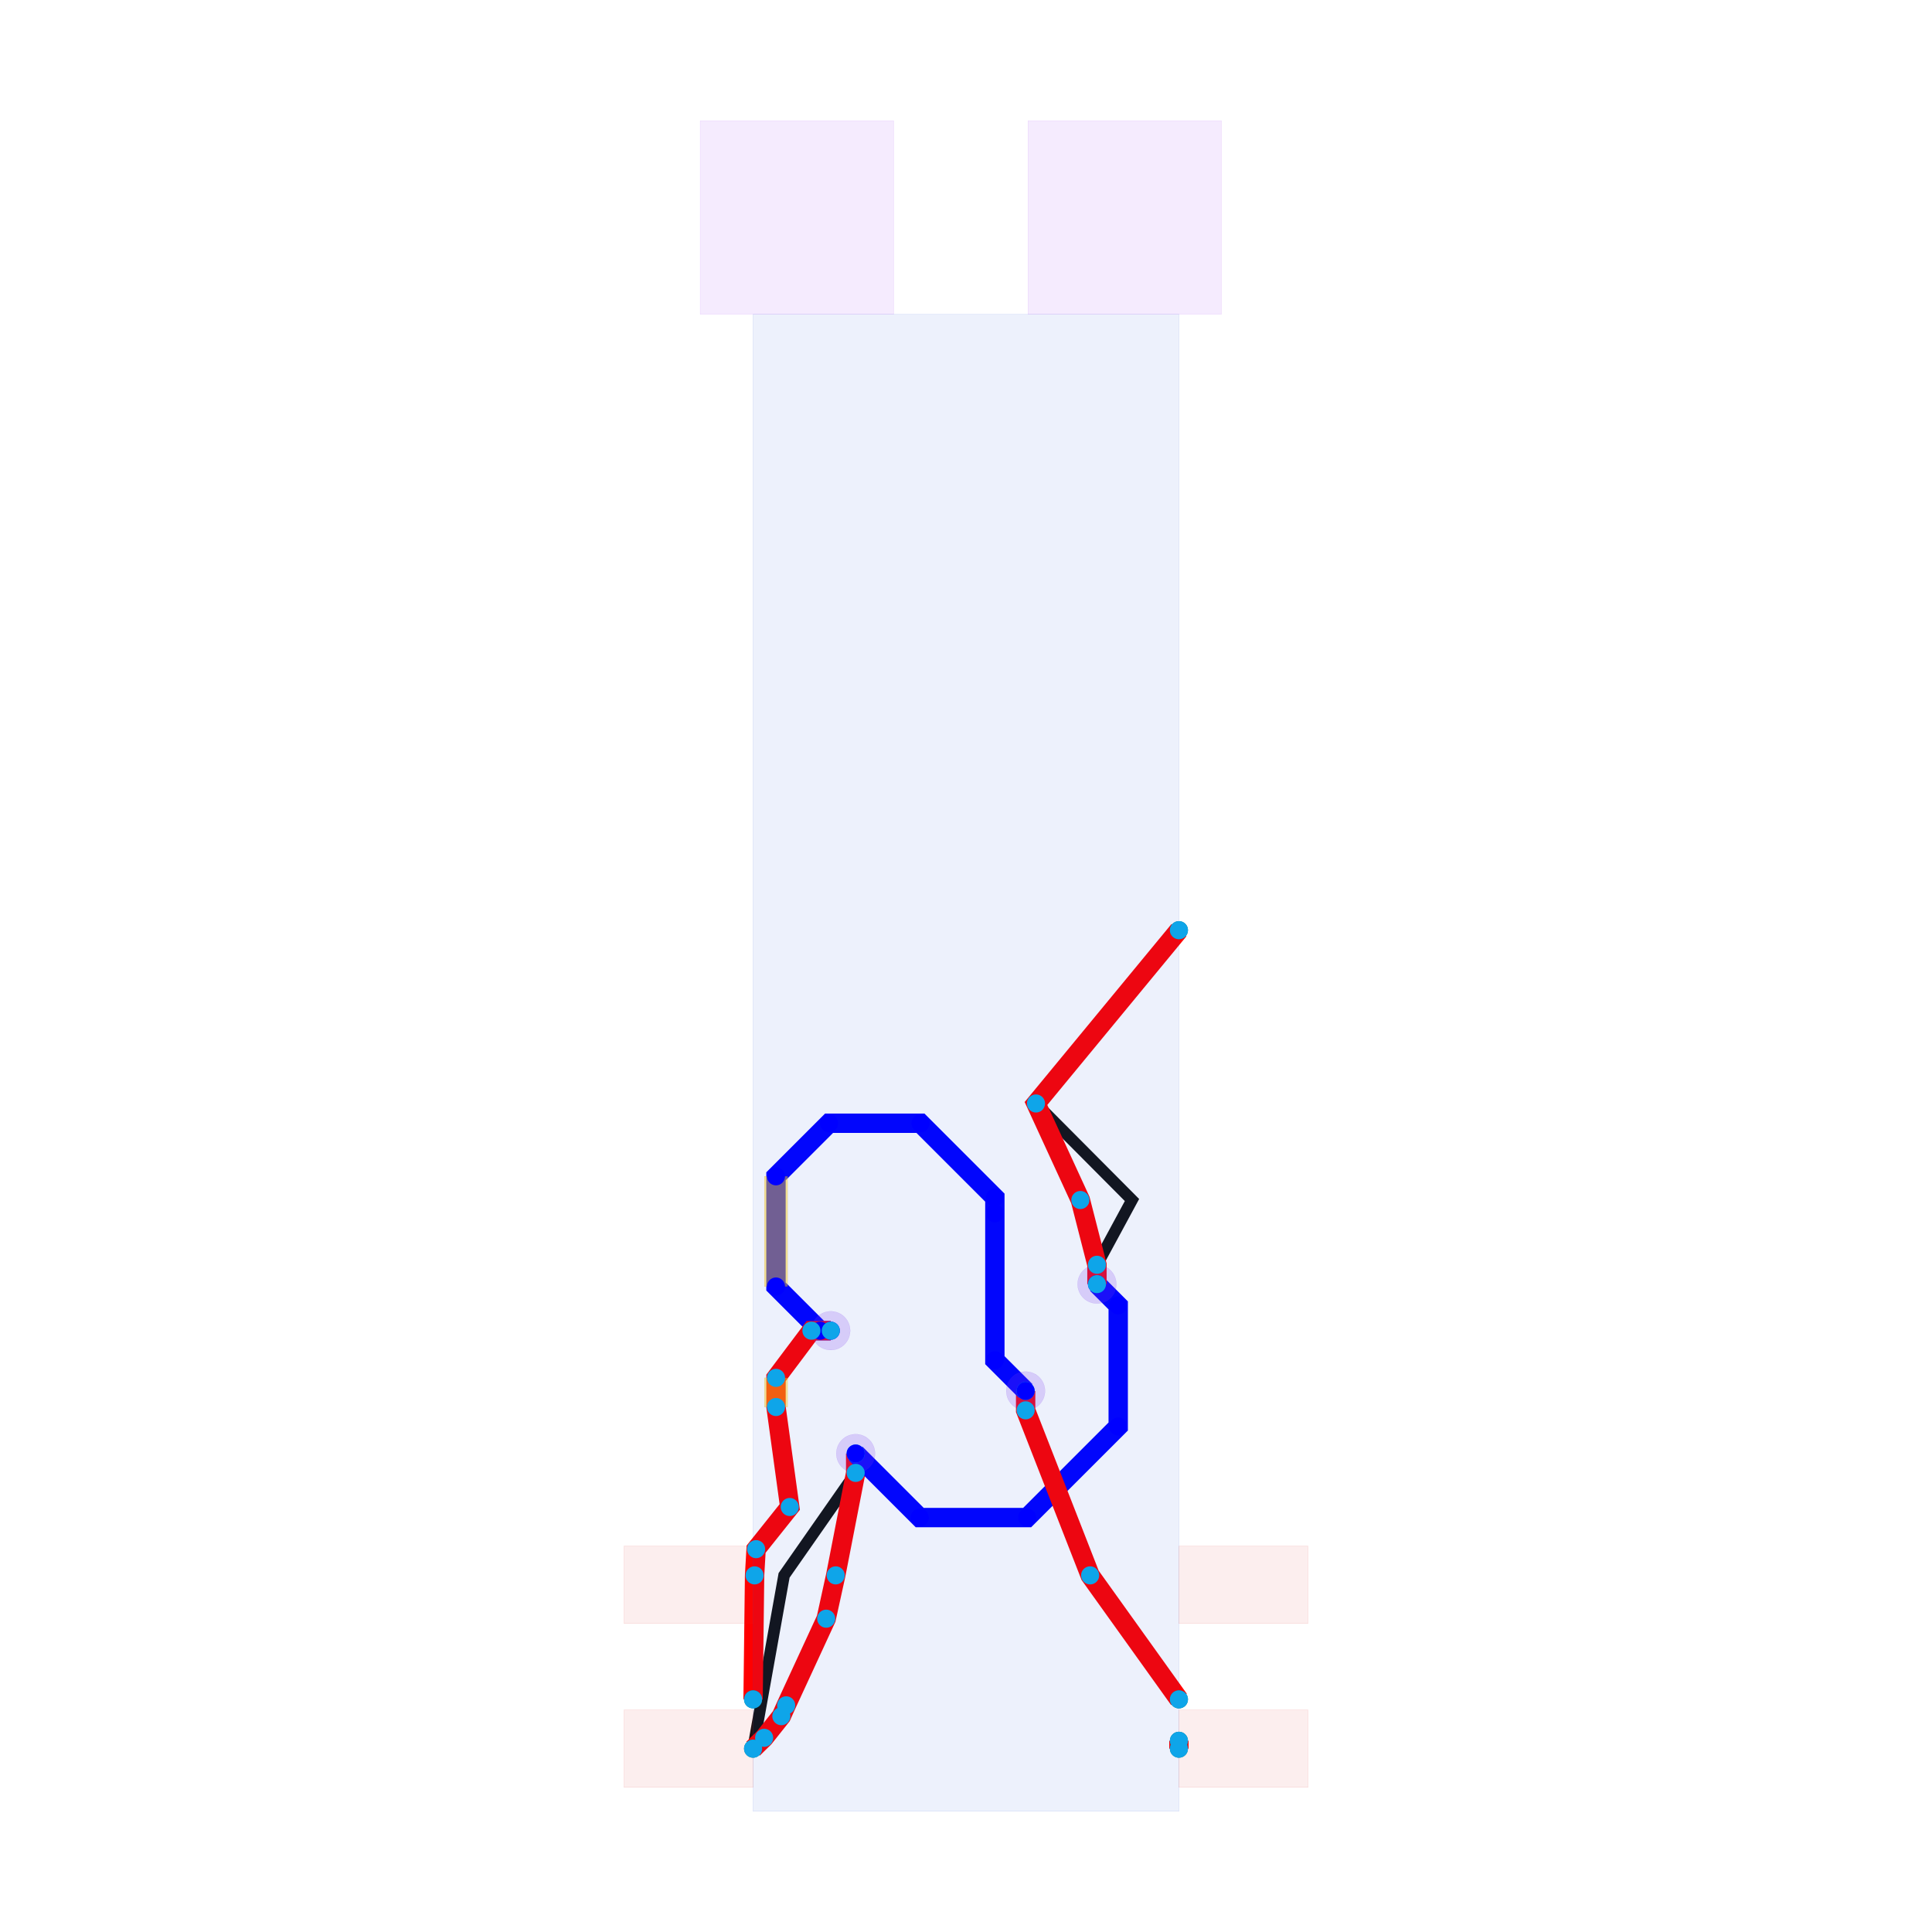
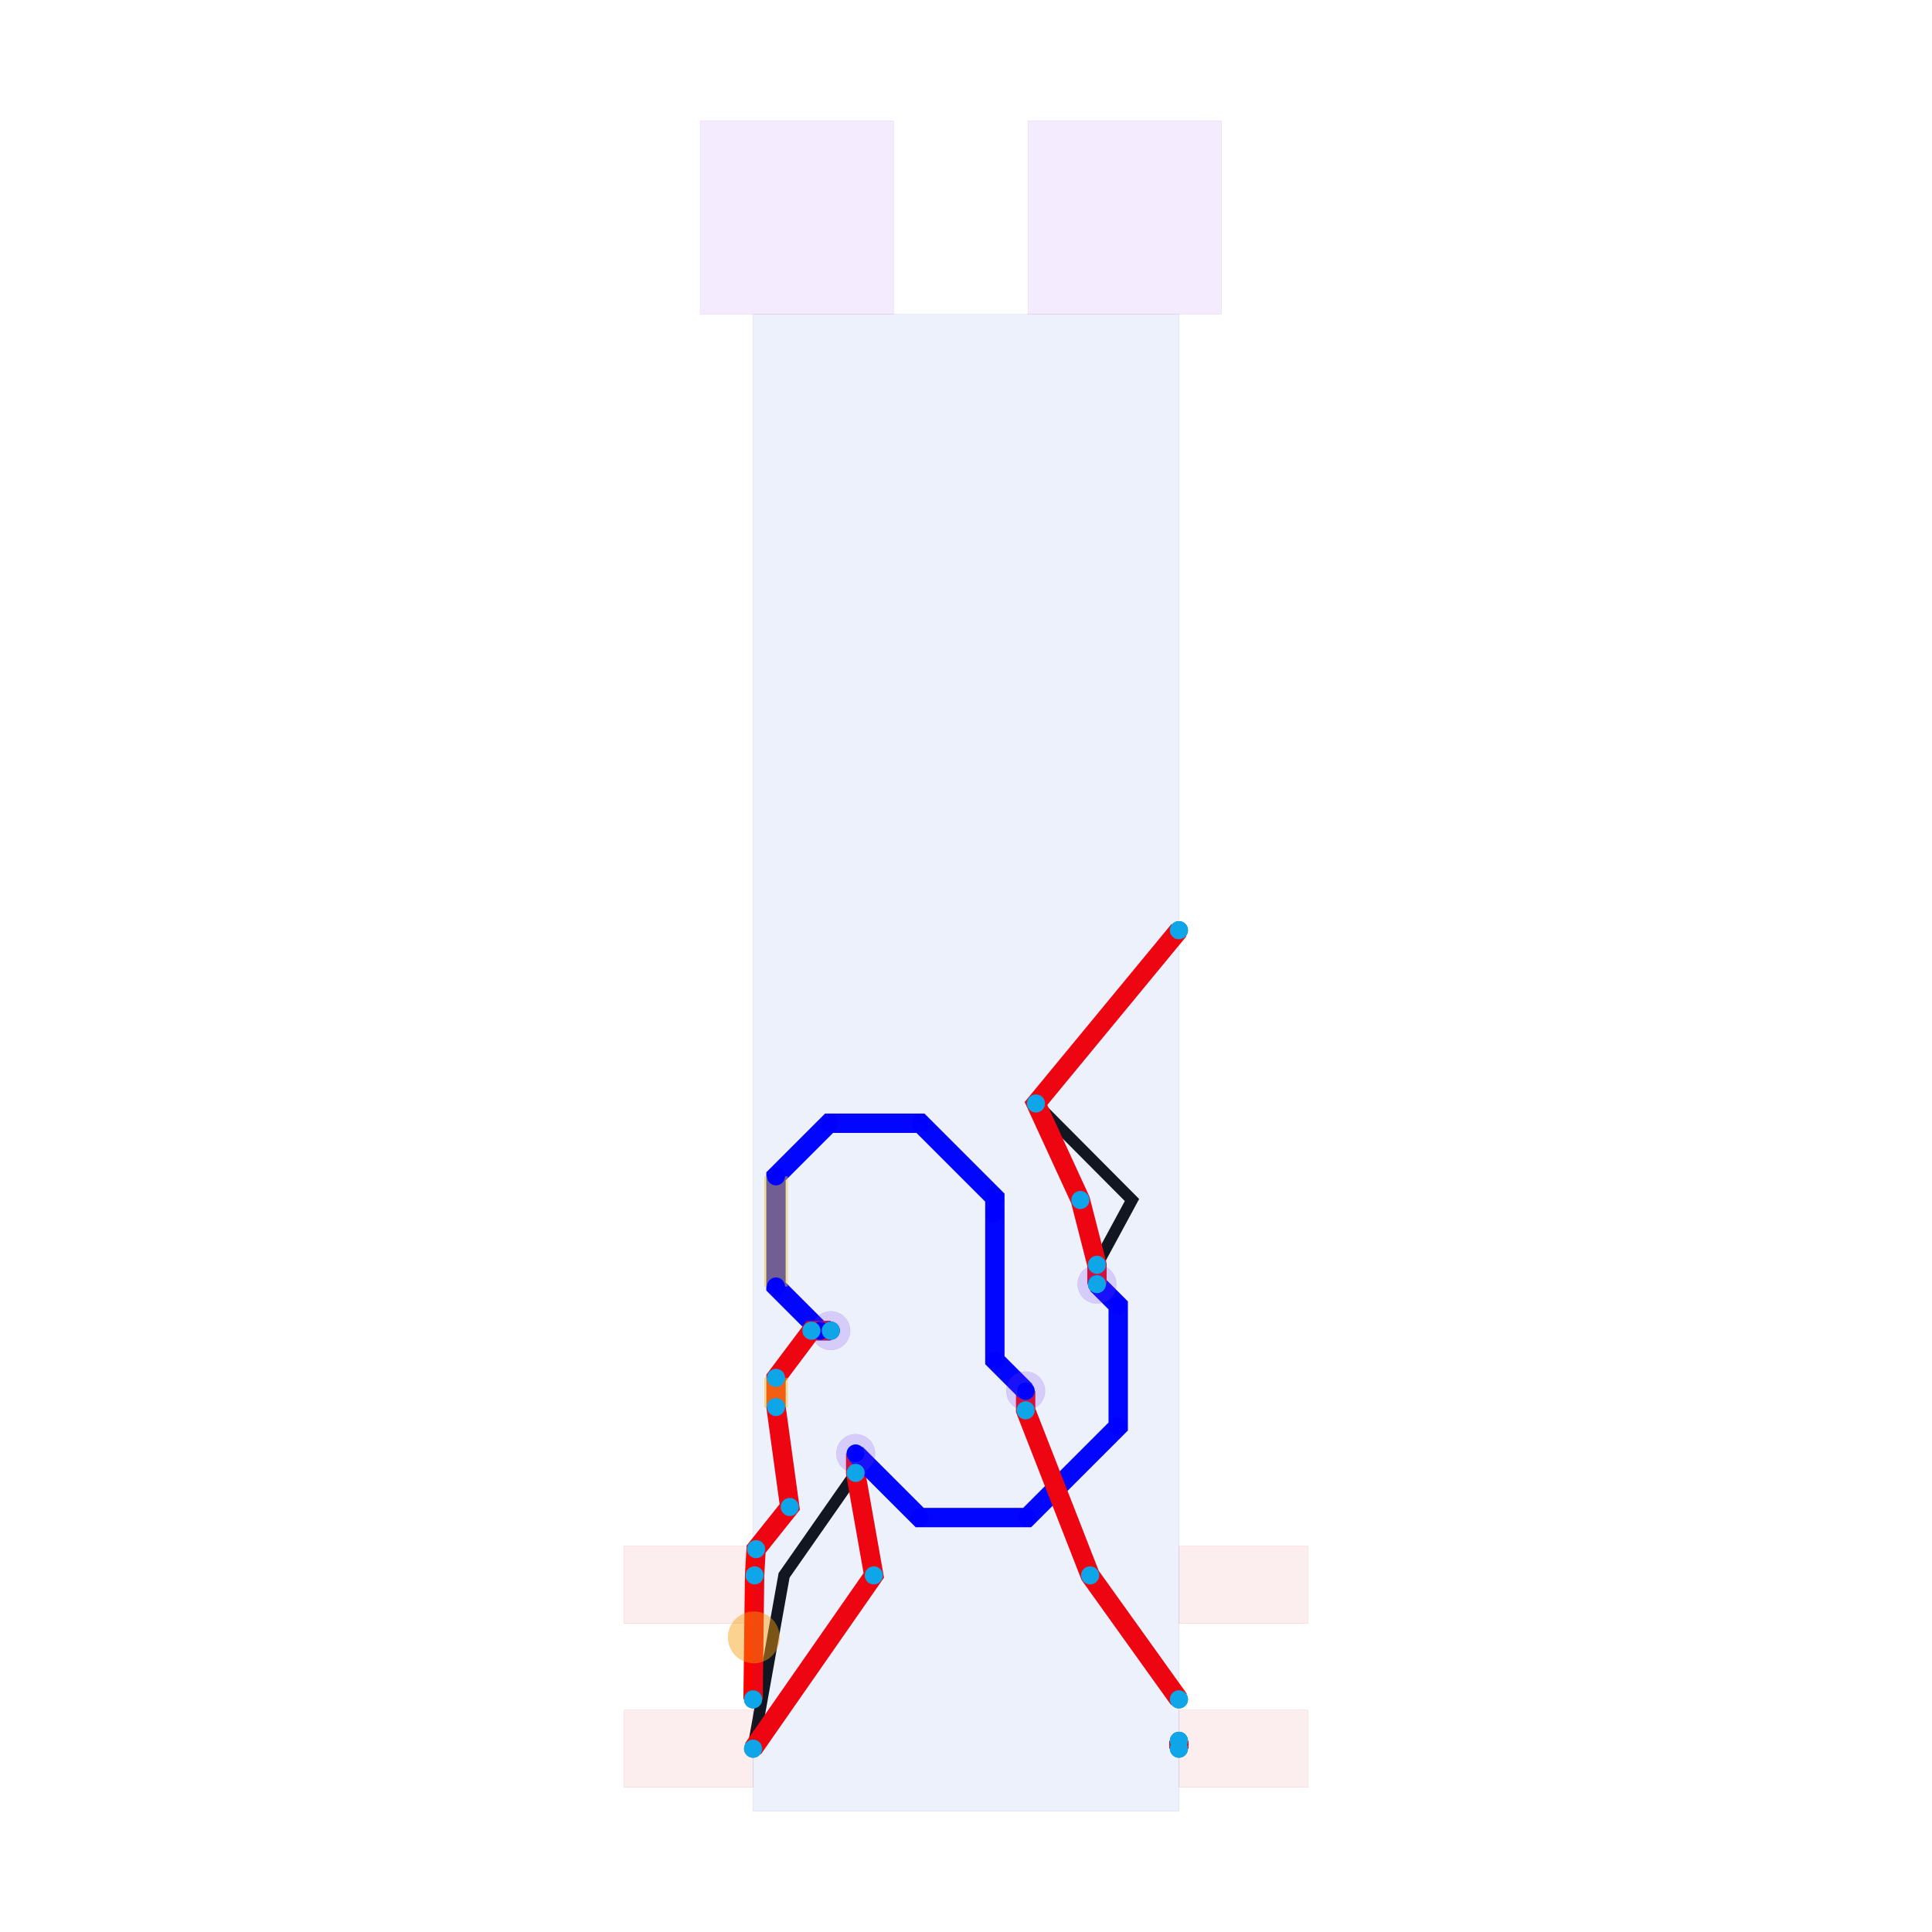
<svg xmlns="http://www.w3.org/2000/svg" width="640" height="640" viewBox="0 0 640 640">
  <rect width="100%" height="100%" fill="white" />
  <g>
    <polyline data-points="-22.1,6.945999999999999 -22.1,6.885" data-type="line" data-label="original:source_net_22_mst1" points="390.534,576.66 390.534,579.267" fill="none" stroke="#111111" stroke-width="3.847" />
  </g>
  <g>
    <polyline data-points="-25.4,6.885 -25.159678666666665,8.227865999999999 -24.604951,9.021963999999999 -24.604951,9.171964" data-type="line" data-label="original:source_net_8_mst2" points="249.466,579.267 259.739,521.862 283.452,487.916 283.452,481.504" fill="none" stroke="#111111" stroke-width="3.847" />
  </g>
  <g>
    <polyline data-points="-24.604951,9.171964 -24.604951,9.171964 -24.108639,8.675652 -23.276166,8.675652 -22.570486,9.381331999999999 -22.570486,10.319981999999998 -22.735174,10.484669999999998" data-type="line" data-label="original:source_net_8_mst2" points="283.452,481.504 283.452,481.504 304.669,502.72 340.255,502.72 370.422,472.554 370.422,432.428 363.382,425.388" fill="none" stroke="#111111" stroke-width="3.847" />
  </g>
  <g>
    <polyline data-points="-22.735174,10.484669999999998 -22.735174,10.484669999999998 -22.735174,10.634669999999998 -22.46373275,11.136552199999999 -23.207815833333335,11.884633999999998 -22.1,13.2275" data-type="line" data-label="original:source_net_8_mst2" points="363.382,425.388 363.382,425.388 363.382,418.976 374.985,397.521 343.177,365.542 390.534,308.137" fill="none" stroke="#111111" stroke-width="3.847" />
  </g>
  <g>
    <polyline data-points="-22.1,7.2669999999999995 -22.788034250000003,8.227865999999999 -23.287796,9.506799999999998 -23.287796,9.656799999999999" data-type="line" data-label="original:source_net_0" points="390.534,562.937 361.122,521.862 339.758,467.19 339.758,460.778" fill="none" stroke="#111111" stroke-width="3.847" />
  </g>
  <g>
    <polyline data-points="-23.287796,9.656799999999999 -23.287796,9.656799999999999 -23.52637,9.895373999999999 -23.52637,11.033787999999998 -23.52637,11.155012999999999 -24.102777,11.731419999999998 -24.811369,11.731419999999998 -25.222591,11.320197999999998 -25.222591,10.466365999999999 -24.880181,10.123955999999998 -24.797736,10.123955999999998" data-type="line" data-label="original:source_net_0" points="339.758,460.778 339.758,460.778 329.56,450.579 329.56,401.914 329.56,396.732 304.919,372.092 274.629,372.092 257.05,389.671 257.05,426.171 271.687,440.808 275.211,440.808" fill="none" stroke="#111111" stroke-width="3.847" />
  </g>
  <g>
    <polyline data-points="-24.797736,10.123955999999998 -24.797736,10.123955999999998 -24.947736,10.123956 -25.222219250000002,9.758369857837744 -25.22221975,9.532466099999999 -25.11575275,8.757753399999999 -25.3765525,8.431019777777777 -25.388276249999997,8.227865999999999 -25.4,7.2669999999999995" data-type="line" data-label="original:source_net_0" points="275.211,440.808 275.211,440.808 268.799,440.808 257.065,456.436 257.065,466.093 261.617,499.211 250.468,513.178 249.967,521.862 249.466,562.937" fill="none" stroke="#111111" stroke-width="3.847" />
  </g>
  <g>
    <polyline data-points="-22.1,6.945999999999999 -22.1,6.885" data-type="line" data-label="source_net_22_mst1" points="390.534,576.66 390.534,579.267" fill="none" stroke="#FF0000" stroke-width="6.412" />
  </g>
  <g>
-     <polyline data-points="-25.4,6.885 -25.314227858455542,6.968929125 -25.180967210570532,7.136787375 -25.143478704229977,7.2207165 -24.833318037563313,7.892149499999999 -24.759678666666666,8.227865999999999 -24.604951,9.021963999999999 -24.604951,9.171964" data-type="line" data-label="source_net_8_mst2" points="249.466,579.267 253.132,575.679 258.829,568.504 260.431,564.916 273.69,536.213 276.838,521.862 283.452,487.916 283.452,481.504" fill="none" stroke="#FF0000" stroke-width="6.412" />
+     <polyline data-points="-25.4,6.885 -24.46450714371615,8.227865999999999 -24.604951,9.021963999999999 -24.604951,9.171964" data-type="line" data-label="source_net_8_mst2" points="249.466,579.267 289.456,521.862 283.452,487.916 283.452,481.504" fill="none" stroke="#FF0000" stroke-width="6.412" />
  </g>
  <g>
    <polyline data-points="-24.604951,9.171964 -24.604951,9.171964 -24.108639,8.675652 -23.276166,8.675652 -22.570486,9.381331999999999 -22.570486,10.319981999999998 -22.735174,10.484669999999998" data-type="line" data-label="source_net_8_mst2" points="283.452,481.504 283.452,481.504 304.669,502.72 340.255,502.72 370.422,472.554 370.422,432.428 363.382,425.388" fill="none" stroke="#0000FF" stroke-width="6.412" />
  </g>
  <g>
    <polyline data-points="-22.735174,10.484669999999998 -22.735174,10.484669999999998 -22.735174,10.634669999999998 -22.863732749999997,11.136552199999999 -23.207815833333335,11.884633999999998 -22.1,13.2275" data-type="line" data-label="source_net_8_mst2" points="363.382,425.388 363.382,425.388 363.382,418.976 357.886,397.521 343.177,365.542 390.534,308.137" fill="none" stroke="#FF0000" stroke-width="6.412" />
  </g>
  <g>
    <polyline data-points="-22.1,7.2669999999999995 -22.788034250000003,8.227865999999999 -23.287796,9.506799999999998 -23.287796,9.656799999999999" data-type="line" data-label="source_net_0" points="390.534,562.937 361.122,521.862 339.758,467.19 339.758,460.778" fill="none" stroke="#FF0000" stroke-width="6.412" />
  </g>
  <g>
    <polyline data-points="-23.287796,9.656799999999999 -23.287796,9.656799999999999 -23.52637,9.895373999999999 -23.52637,11.033787999999998 -23.52637,11.155012999999999 -24.102777,11.731419999999998 -24.811369,11.731419999999998 -25.222591,11.320197999999998 -25.222591,10.466365999999999 -24.880181,10.123955999999998 -24.797736,10.123955999999998" data-type="line" data-label="source_net_0" points="339.758,460.778 339.758,460.778 329.56,450.579 329.56,401.914 329.56,396.732 304.919,372.092 274.629,372.092 257.05,389.671 257.05,426.171 271.687,440.808 275.211,440.808" fill="none" stroke="#0000FF" stroke-width="6.412" />
  </g>
  <g>
    <polyline data-points="-24.797736,10.123955999999998 -24.797736,10.123955999999998 -24.947736,10.123956 -25.222219250000002,9.758369857837744 -25.22221975,9.532466099999999 -25.11575275,8.757753399999999 -25.3765525,8.431019777777777 -25.388276249999997,8.227865999999999 -25.4,7.2669999999999995" data-type="line" data-label="source_net_0" points="275.211,440.808 275.211,440.808 268.799,440.808 257.065,456.436 257.065,466.093 261.617,499.211 250.468,513.178 249.967,521.862 249.466,562.937" fill="none" stroke="#FF0000" stroke-width="6.412" />
  </g>
  <g>
    <rect data-type="rect" data-label="cmn_7" data-x="-23.75" data-y="12.2" x="249.466" y="104.122" width="141.069" height="495.878" fill="rgba(29, 78, 216, 0.08)" stroke="#1d4ed8" stroke-width="0.023" />
  </g>
  <g>
    <rect data-type="rect" data-label="obstacle:rect:0" data-x="-21.6" data-y="8.155" x="390.534" y="512.153" width="42.748" height="25.649" fill="rgba(220, 38, 38, 0.08)" stroke="#dc2626" stroke-width="0.023" />
  </g>
  <g>
    <rect data-type="rect" data-label="obstacle:rect:1" data-x="-21.6" data-y="6.885" x="390.534" y="566.443" width="42.748" height="25.649" fill="rgba(220, 38, 38, 0.08)" stroke="#dc2626" stroke-width="0.023" />
  </g>
  <g>
    <rect data-type="rect" data-label="obstacle:rect:2" data-x="-25.9" data-y="8.155" x="206.718" y="512.153" width="42.748" height="25.649" fill="rgba(220, 38, 38, 0.08)" stroke="#dc2626" stroke-width="0.023" />
  </g>
  <g>
    <rect data-type="rect" data-label="obstacle:rect:3" data-x="-25.9" data-y="6.885" x="206.718" y="566.443" width="42.748" height="25.649" fill="rgba(220, 38, 38, 0.08)" stroke="#dc2626" stroke-width="0.023" />
  </g>
  <g>
    <rect data-type="rect" data-label="obstacle:oval:4" data-x="-25.06" data-y="18.75" x="231.939" y="40" width="64.122" height="64.122" fill="rgba(168, 85, 247, 0.12)" stroke="#a855f7" stroke-width="0.023" />
  </g>
  <g>
    <rect data-type="rect" data-label="obstacle:oval:5" data-x="-22.52" data-y="18.75" x="340.519" y="40" width="64.122" height="64.122" fill="rgba(168, 85, 247, 0.12)" stroke="#a855f7" stroke-width="0.023" />
  </g>
  <g>
    <rect data-type="rect" data-label="boundry-violation:2:10" data-x="-25.222591" data-y="10.893282" x="253.202" y="389.671" width="7.695" height="36.5" fill="rgba(250, 204, 21, 0.45)" stroke="#b45309" stroke-width="0.023" />
  </g>
  <g>
    <rect data-type="rect" data-label="boundry-violation:2:16" data-x="-25.2222195" data-y="9.645417978918871" x="253.218" y="456.436" width="7.695" height="9.657" fill="rgba(250, 204, 21, 0.45)" stroke="#b45309" stroke-width="0.023" />
  </g>
  <circle data-type="circle" data-label="" data-x="-24.604951" data-y="9.171964" cx="283.452" cy="481.504" r="6.412" fill="rgba(124, 58, 237, 0.2)" stroke="#7c3aed" stroke-width="0.023" />
  <circle data-type="circle" data-label="" data-x="-22.735174" data-y="10.484669999999998" cx="363.382" cy="425.388" r="6.412" fill="rgba(124, 58, 237, 0.2)" stroke="#7c3aed" stroke-width="0.023" />
  <circle data-type="circle" data-label="" data-x="-23.287796" data-y="9.656799999999999" cx="339.758" cy="460.778" r="6.412" fill="rgba(124, 58, 237, 0.2)" stroke="#7c3aed" stroke-width="0.023" />
  <circle data-type="circle" data-label="" data-x="-24.797736" data-y="10.123955999999998" cx="275.211" cy="440.808" r="6.412" fill="rgba(124, 58, 237, 0.2)" stroke="#7c3aed" stroke-width="0.023" />
+   <circle data-type="circle" data-label="" data-x="-25.394138124999998" data-y="7.747432999999999" cx="249.716" cy="542.4" r="8.55" fill="rgba(245, 158, 11, 0.46)" stroke="#f59e0b" stroke-width="0.023" />
  <g>
    <circle data-type="point" data-label="source_net_22_mst1" data-x="-22.1" data-y="6.945999999999999" cx="390.534" cy="576.66" r="3" fill="#0f766e" />
  </g>
  <g>
    <circle data-type="point" data-label="source_net_22_mst1" data-x="-22.1" data-y="6.885" cx="390.534" cy="579.267" r="3" fill="#0f766e" />
  </g>
  <g>
    <circle data-type="point" data-label="source_net_0" data-x="-22.1" data-y="7.2669999999999995" cx="390.534" cy="562.937" r="3" fill="#0f766e" />
  </g>
  <g>
    <circle data-type="point" data-label="source_net_0" data-x="-25.4" data-y="7.2669999999999995" cx="249.466" cy="562.937" r="3" fill="#0f766e" />
  </g>
  <g>
    <circle data-type="point" data-label="source_net_8_mst2" data-x="-25.4" data-y="6.885" cx="249.466" cy="579.267" r="3" fill="#0f766e" />
  </g>
  <g>
    <circle data-type="point" data-label="source_net_8_mst2" data-x="-22.1" data-y="13.2275" cx="390.534" cy="308.137" r="3" fill="#0f766e" />
  </g>
  <g>
    <circle data-type="point" data-label="" data-x="-22.1" data-y="6.945999999999999" cx="390.534" cy="576.66" r="3" fill="#0ea5e9" />
  </g>
  <g>
    <circle data-type="point" data-label="" data-x="-22.1" data-y="6.885" cx="390.534" cy="579.267" r="3" fill="#0ea5e9" />
  </g>
  <g>
    <circle data-type="point" data-label="" data-x="-25.4" data-y="6.885" cx="249.466" cy="579.267" r="3" fill="#0ea5e9" />
  </g>
  <g>
-     <circle data-type="point" data-label="" data-x="-25.314227858455542" data-y="6.968929125" cx="253.132" cy="575.679" r="3" fill="#0ea5e9" />
-   </g>
-   <g>
-     <circle data-type="point" data-label="" data-x="-25.180967210570532" data-y="7.136787375" cx="258.829" cy="568.504" r="3" fill="#0ea5e9" />
-   </g>
-   <g>
-     <circle data-type="point" data-label="" data-x="-25.143478704229977" data-y="7.2207165" cx="260.431" cy="564.916" r="3" fill="#0ea5e9" />
-   </g>
-   <g>
-     <circle data-type="point" data-label="" data-x="-24.833318037563313" data-y="7.892149499999999" cx="273.69" cy="536.213" r="3" fill="#0ea5e9" />
-   </g>
-   <g>
-     <circle data-type="point" data-label="" data-x="-24.759678666666666" data-y="8.227865999999999" cx="276.838" cy="521.862" r="3" fill="#0ea5e9" />
+     <circle data-type="point" data-label="" data-x="-24.46450714371615" data-y="8.227865999999999" cx="289.456" cy="521.862" r="3" fill="#0ea5e9" />
  </g>
  <g>
    <circle data-type="point" data-label="" data-x="-24.604951" data-y="9.021963999999999" cx="283.452" cy="487.916" r="3" fill="#0ea5e9" />
  </g>
  <g>
    <circle data-type="point" data-label="" data-x="-24.604951" data-y="9.171964" cx="283.452" cy="481.504" r="3" fill="#0ea5e9" />
  </g>
  <g>
    <circle data-type="point" data-label="" data-x="-24.604951" data-y="9.171964" cx="283.452" cy="481.504" r="3" fill="#0000FF" />
  </g>
  <g>
    <circle data-type="point" data-label="" data-x="-24.108639" data-y="8.675652" cx="304.669" cy="502.72" r="3" fill="#0000FF" />
  </g>
  <g>
    <circle data-type="point" data-label="" data-x="-23.276166" data-y="8.675652" cx="340.255" cy="502.72" r="3" fill="#0000FF" />
  </g>
  <g>
    <circle data-type="point" data-label="" data-x="-22.570486" data-y="9.381331999999999" cx="370.422" cy="472.554" r="3" fill="#0000FF" />
  </g>
  <g>
    <circle data-type="point" data-label="" data-x="-22.570486" data-y="10.319981999999998" cx="370.422" cy="432.428" r="3" fill="#0000FF" />
  </g>
  <g>
    <circle data-type="point" data-label="" data-x="-22.735174" data-y="10.484669999999998" cx="363.382" cy="425.388" r="3" fill="#0000FF" />
  </g>
  <g>
    <circle data-type="point" data-label="" data-x="-22.735174" data-y="10.484669999999998" cx="363.382" cy="425.388" r="3" fill="#0ea5e9" />
  </g>
  <g>
    <circle data-type="point" data-label="" data-x="-22.735174" data-y="10.634669999999998" cx="363.382" cy="418.976" r="3" fill="#0ea5e9" />
  </g>
  <g>
    <circle data-type="point" data-label="" data-x="-22.863732749999997" data-y="11.136552199999999" cx="357.886" cy="397.521" r="3" fill="#0ea5e9" />
  </g>
  <g>
    <circle data-type="point" data-label="" data-x="-23.207815833333335" data-y="11.884633999999998" cx="343.177" cy="365.542" r="3" fill="#0ea5e9" />
  </g>
  <g>
    <circle data-type="point" data-label="" data-x="-22.1" data-y="13.2275" cx="390.534" cy="308.137" r="3" fill="#0ea5e9" />
  </g>
  <g>
    <circle data-type="point" data-label="" data-x="-22.1" data-y="7.2669999999999995" cx="390.534" cy="562.937" r="3" fill="#0ea5e9" />
  </g>
  <g>
    <circle data-type="point" data-label="" data-x="-22.788034250000003" data-y="8.227865999999999" cx="361.122" cy="521.862" r="3" fill="#0ea5e9" />
  </g>
  <g>
    <circle data-type="point" data-label="" data-x="-23.287796" data-y="9.506799999999998" cx="339.758" cy="467.19" r="3" fill="#0ea5e9" />
  </g>
  <g>
    <circle data-type="point" data-label="" data-x="-23.287796" data-y="9.656799999999999" cx="339.758" cy="460.778" r="3" fill="#0ea5e9" />
  </g>
  <g>
    <circle data-type="point" data-label="" data-x="-23.287796" data-y="9.656799999999999" cx="339.758" cy="460.778" r="3" fill="#0000FF" />
  </g>
  <g>
    <circle data-type="point" data-label="" data-x="-23.52637" data-y="9.895373999999999" cx="329.56" cy="450.579" r="3" fill="#0000FF" />
  </g>
  <g>
    <circle data-type="point" data-label="" data-x="-23.52637" data-y="11.033787999999998" cx="329.56" cy="401.914" r="3" fill="#0000FF" />
  </g>
  <g>
    <circle data-type="point" data-label="" data-x="-23.52637" data-y="11.155012999999999" cx="329.56" cy="396.732" r="3" fill="#0000FF" />
  </g>
  <g>
    <circle data-type="point" data-label="" data-x="-24.102777" data-y="11.731419999999998" cx="304.919" cy="372.092" r="3" fill="#0000FF" />
  </g>
  <g>
    <circle data-type="point" data-label="" data-x="-24.811369" data-y="11.731419999999998" cx="274.629" cy="372.092" r="3" fill="#0000FF" />
  </g>
  <g>
    <circle data-type="point" data-label="" data-x="-25.222591" data-y="11.320197999999998" cx="257.05" cy="389.671" r="3" fill="#0000FF" />
  </g>
  <g>
    <circle data-type="point" data-label="" data-x="-25.222591" data-y="10.466365999999999" cx="257.05" cy="426.171" r="3" fill="#0000FF" />
  </g>
  <g>
    <circle data-type="point" data-label="" data-x="-24.880181" data-y="10.123955999999998" cx="271.687" cy="440.808" r="3" fill="#0000FF" />
  </g>
  <g>
    <circle data-type="point" data-label="" data-x="-24.797736" data-y="10.123955999999998" cx="275.211" cy="440.808" r="3" fill="#0000FF" />
  </g>
  <g>
    <circle data-type="point" data-label="" data-x="-24.797736" data-y="10.123955999999998" cx="275.211" cy="440.808" r="3" fill="#0ea5e9" />
  </g>
  <g>
    <circle data-type="point" data-label="" data-x="-24.947736" data-y="10.123956" cx="268.799" cy="440.808" r="3" fill="#0ea5e9" />
  </g>
  <g>
    <circle data-type="point" data-label="" data-x="-25.222219250000002" data-y="9.758369857837744" cx="257.065" cy="456.436" r="3" fill="#0ea5e9" />
  </g>
  <g>
    <circle data-type="point" data-label="" data-x="-25.22221975" data-y="9.532466099999999" cx="257.065" cy="466.093" r="3" fill="#0ea5e9" />
  </g>
  <g>
    <circle data-type="point" data-label="" data-x="-25.11575275" data-y="8.757753399999999" cx="261.617" cy="499.211" r="3" fill="#0ea5e9" />
  </g>
  <g>
    <circle data-type="point" data-label="" data-x="-25.3765525" data-y="8.431019777777777" cx="250.468" cy="513.178" r="3" fill="#0ea5e9" />
  </g>
  <g>
    <circle data-type="point" data-label="" data-x="-25.388276249999997" data-y="8.227865999999999" cx="249.967" cy="521.862" r="3" fill="#0ea5e9" />
  </g>
  <g>
    <circle data-type="point" data-label="" data-x="-25.4" data-y="7.2669999999999995" cx="249.466" cy="562.937" r="3" fill="#0ea5e9" />
  </g>
  <g id="crosshair" style="display: none">
    <line id="crosshair-h" y1="0" y2="640" stroke="#666" stroke-width="0.5" />
    <line id="crosshair-v" x1="0" x2="640" stroke="#666" stroke-width="0.5" />
    <text id="coordinates" font-family="monospace" font-size="12" fill="#666" />
  </g>
</svg>
